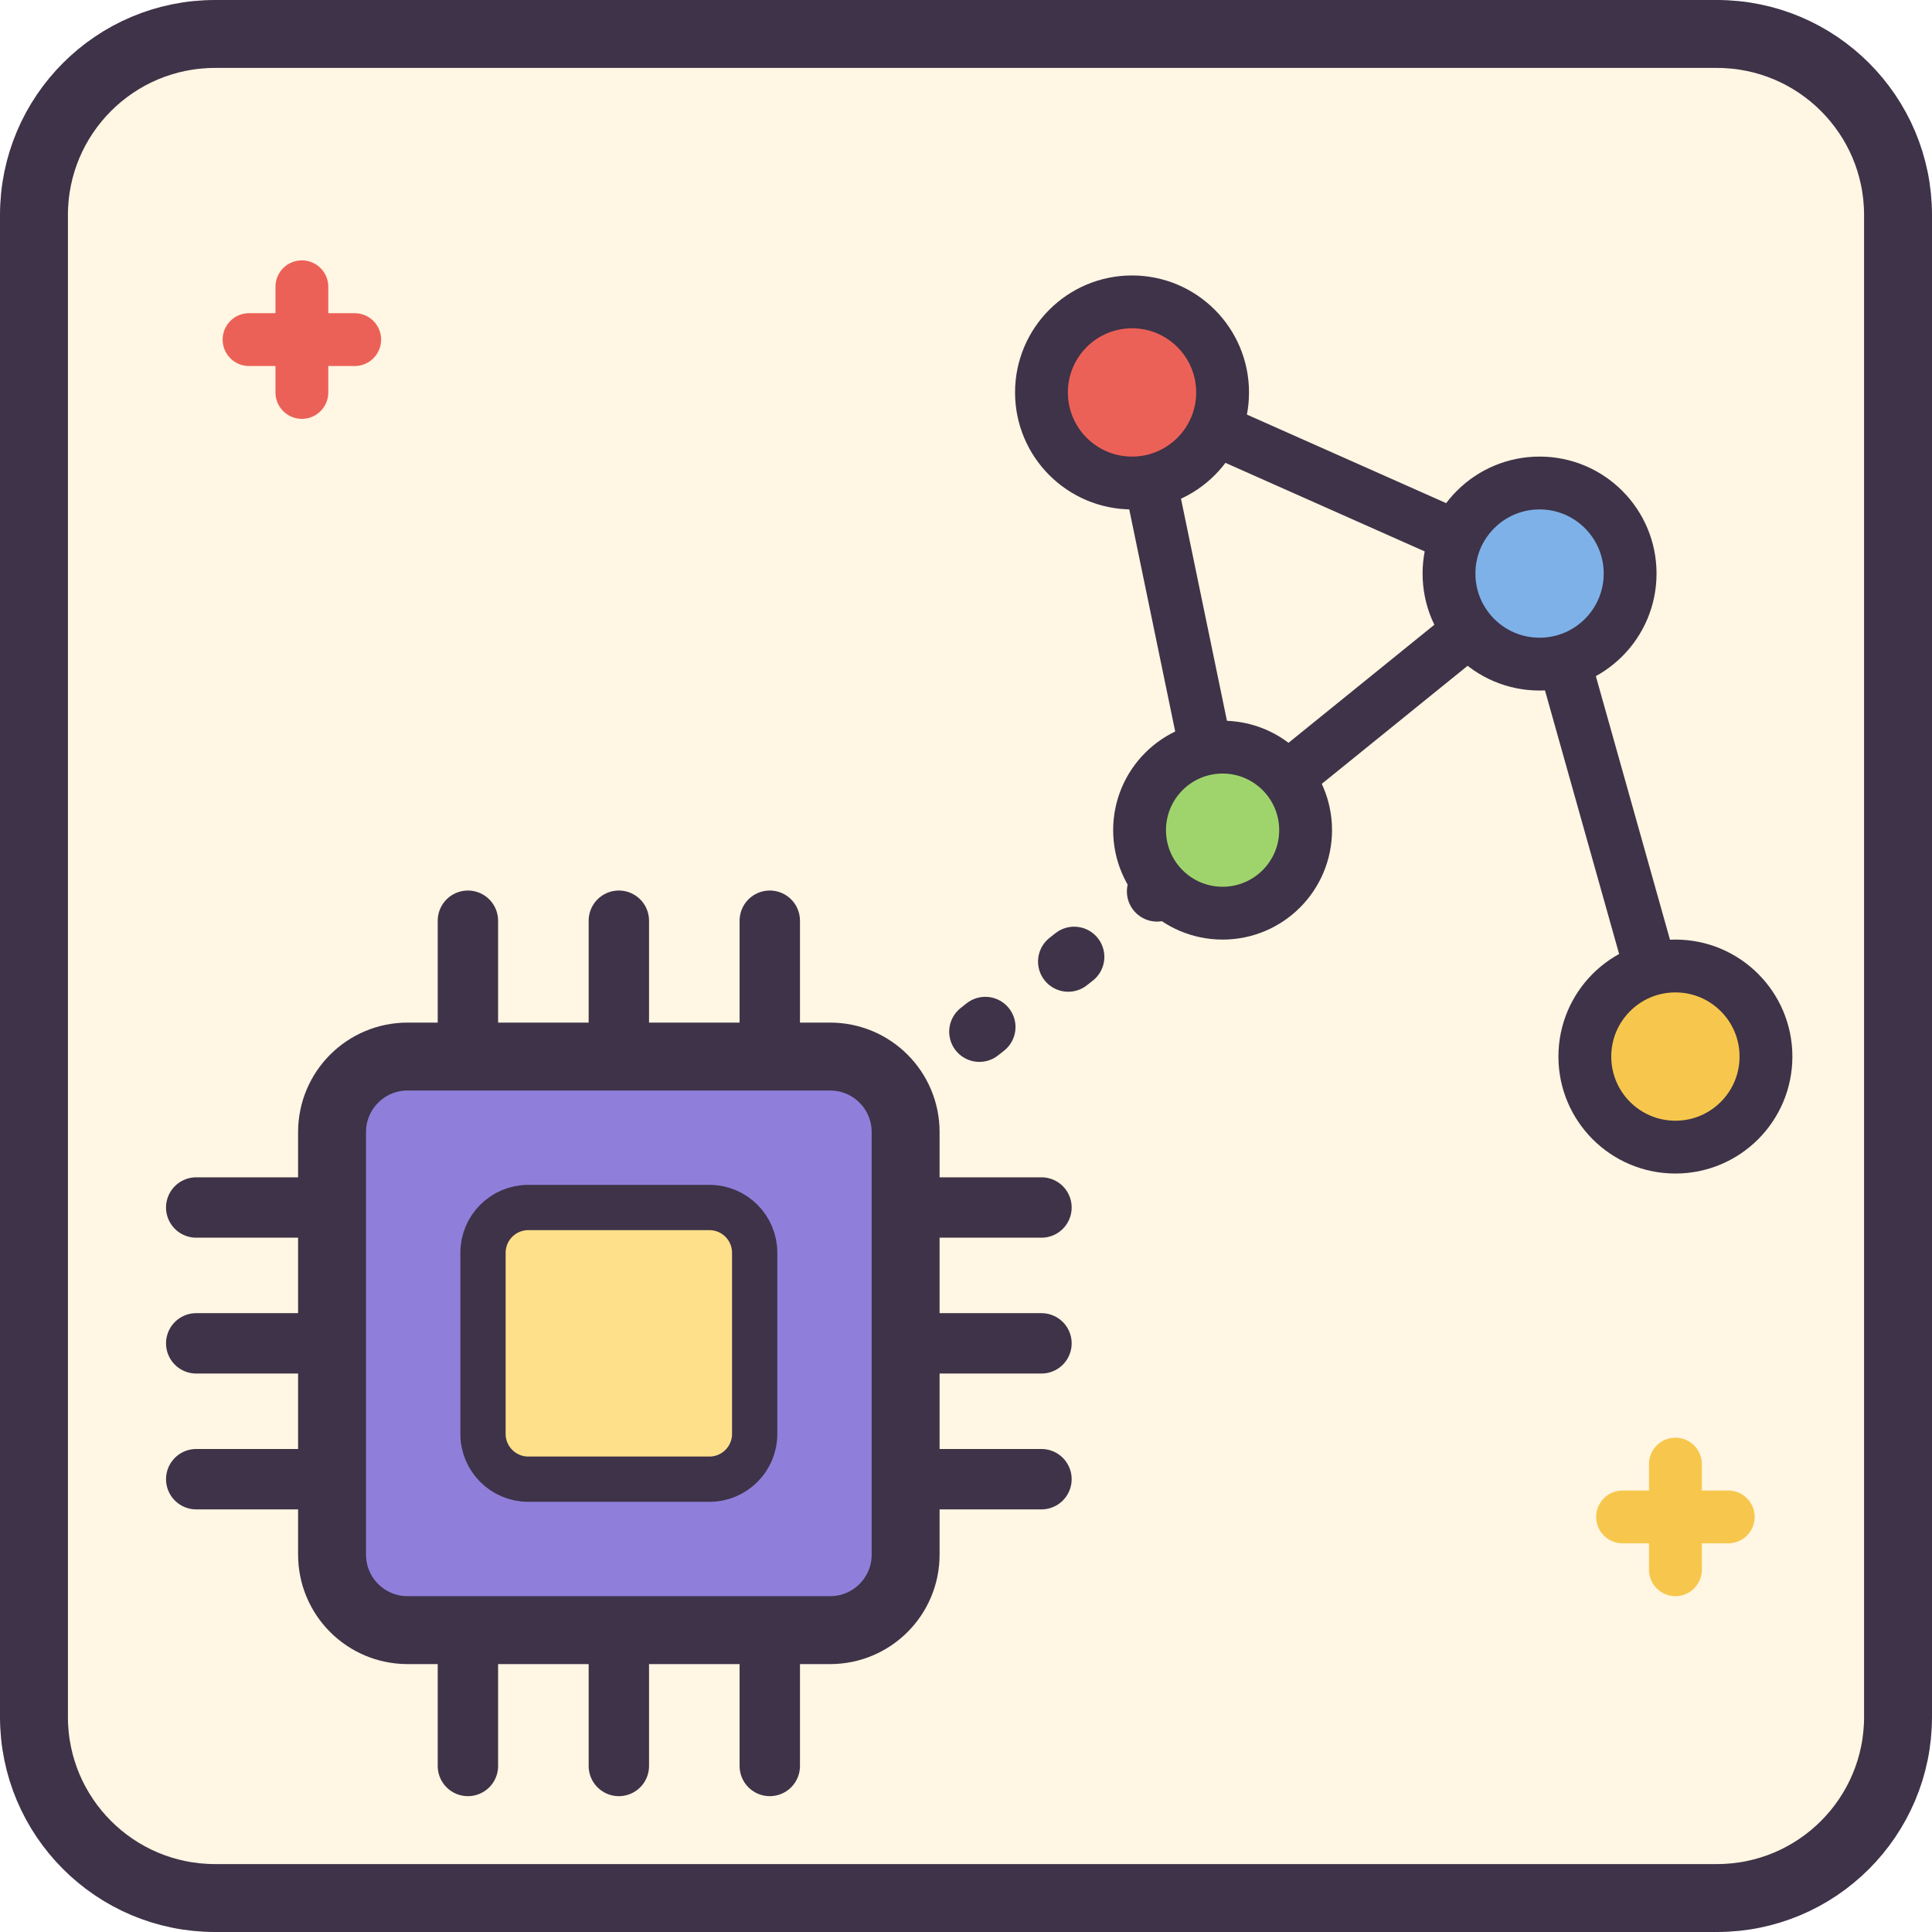
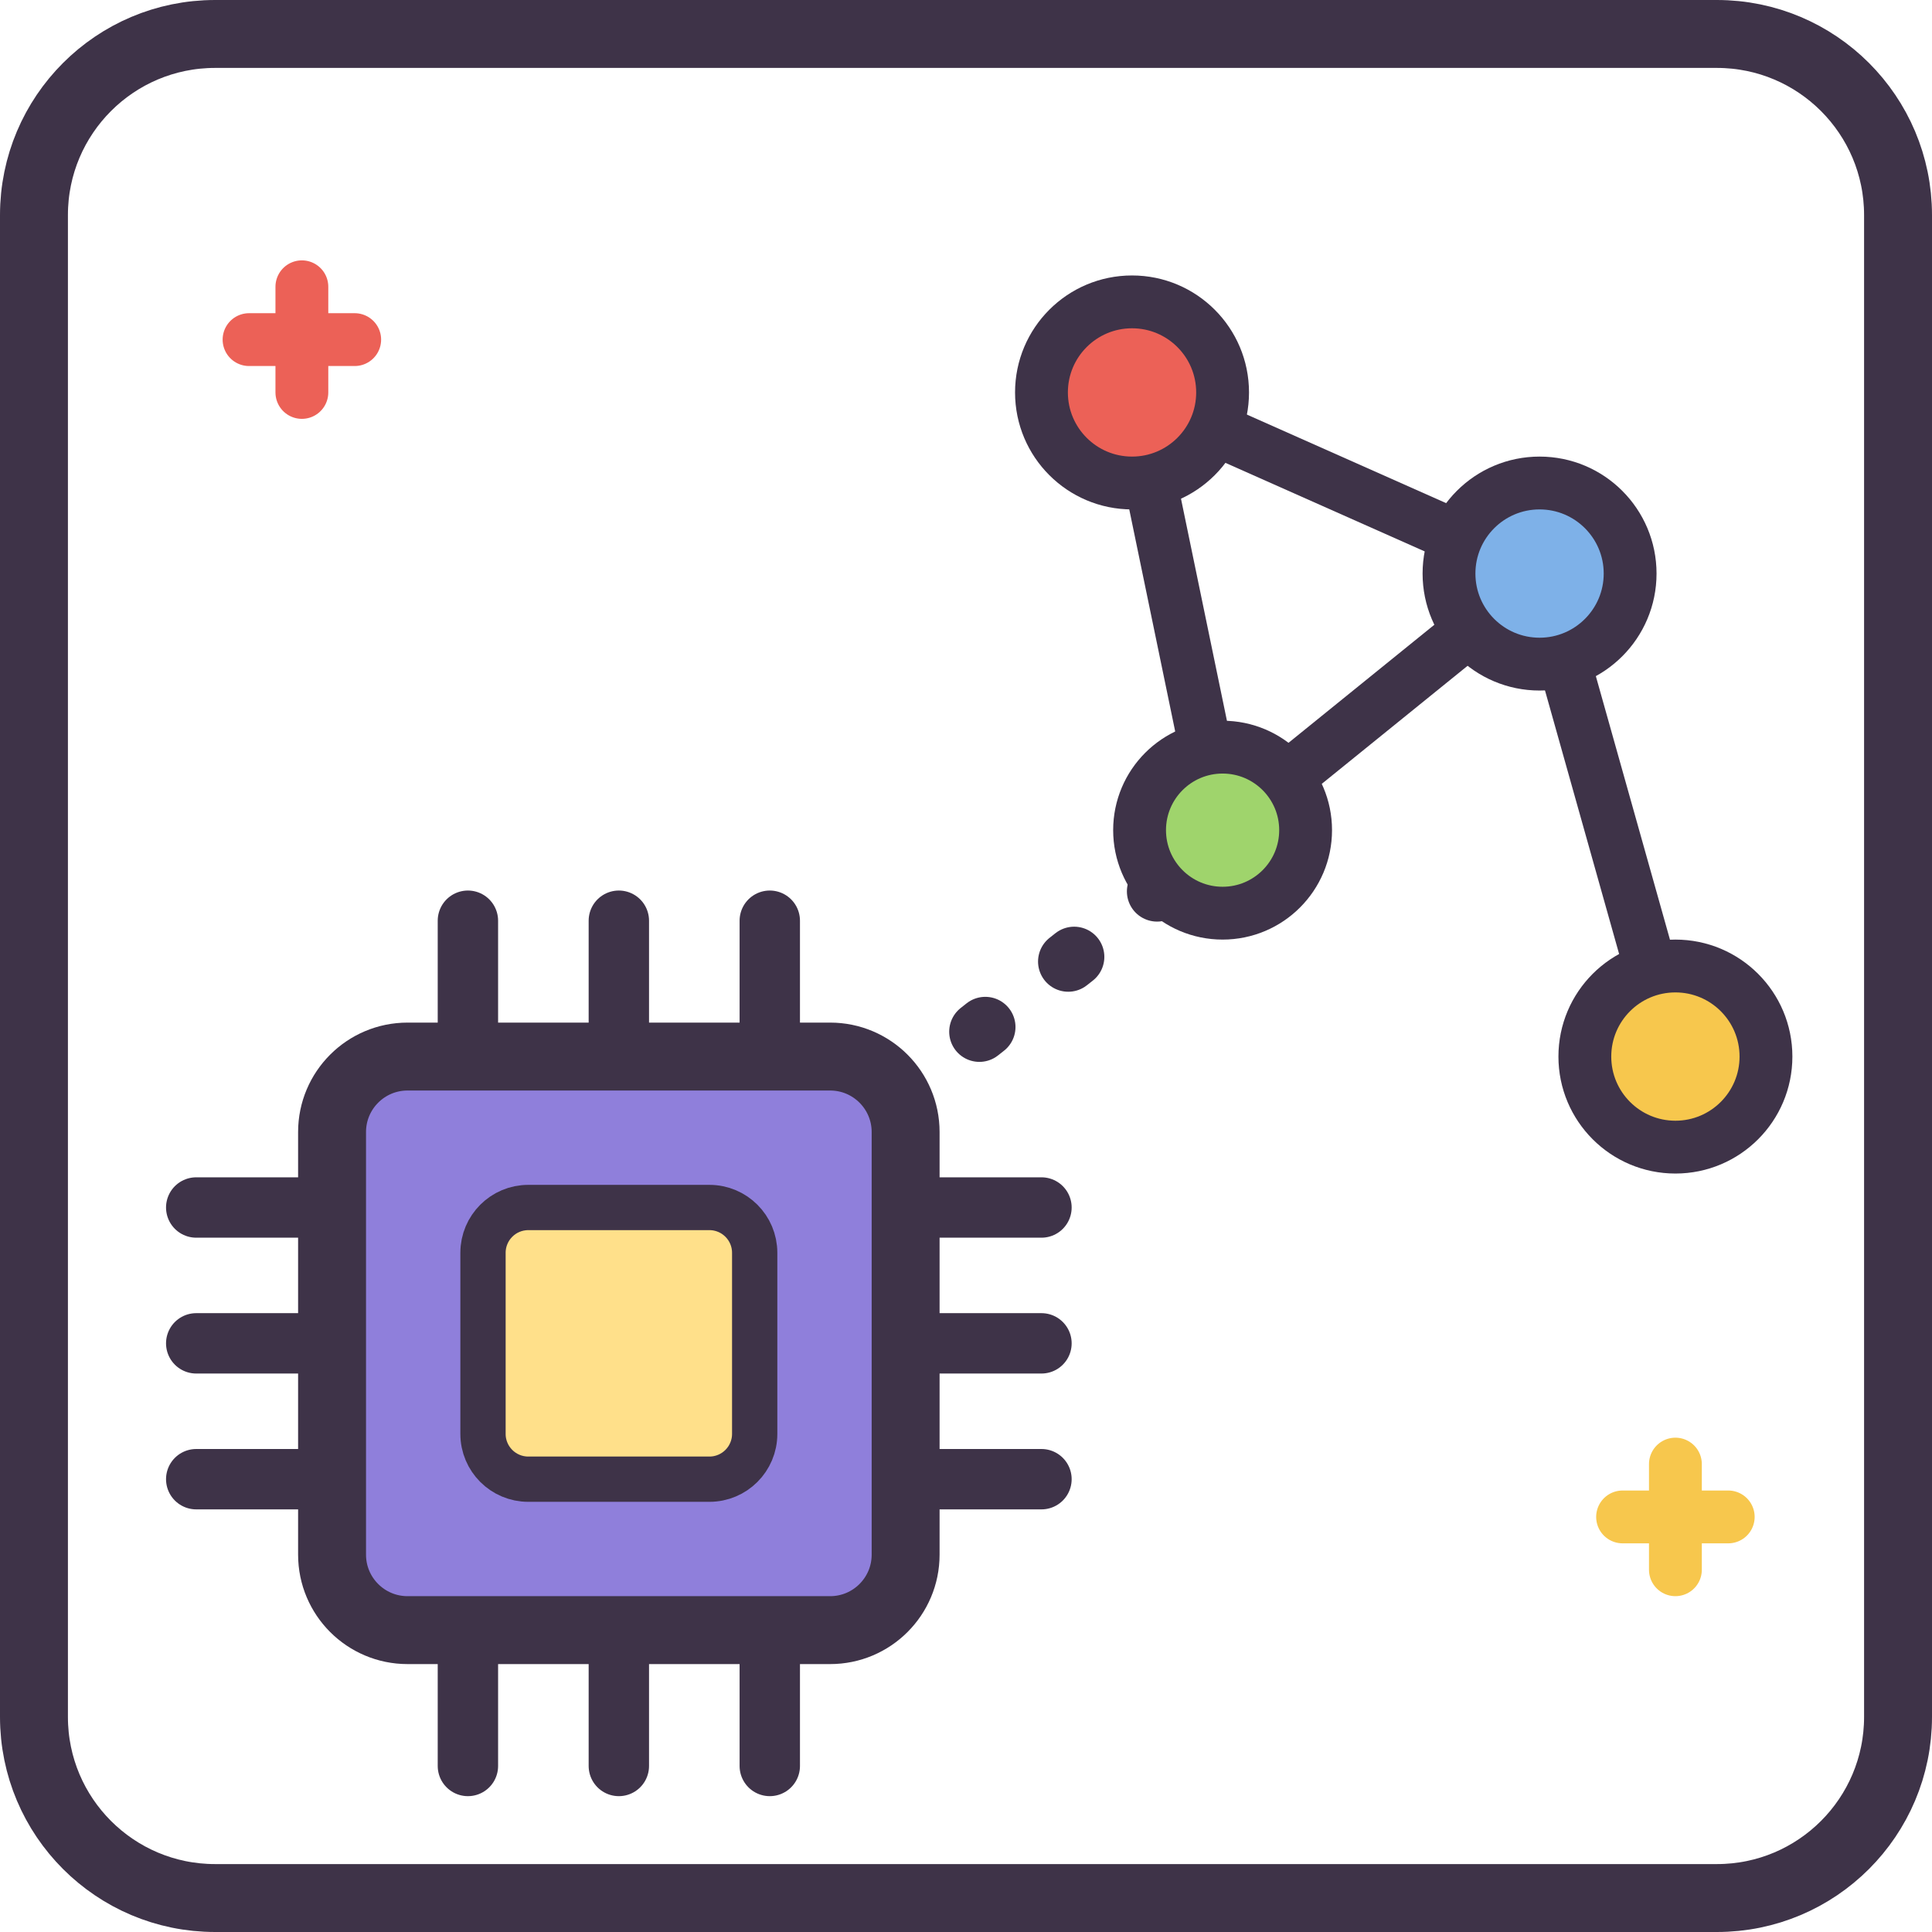
<svg xmlns="http://www.w3.org/2000/svg" viewBox="0 0 256 256">
-   <rect x="4.5" y="4.5" width="247" height="247" rx="24" fill="#FFF6E3" stroke="#3E3348" stroke-width="9" />
+   <rect x="4.5" y="4.5" width="247" height="247" rx="24" fill="none" stroke="#3E3348" stroke-width="9" />
  <g stroke="#3E3348" stroke-width="7" fill="none">
    <path d="M150 52 204 76M204 76 162 110M204 76 222 140M162 110 150 52" />
    <path d="M118 146l38-30" stroke-dasharray="1 14" stroke-linecap="round" stroke-width="8" />
  </g>
  <g stroke="#3E3348" stroke-width="8" stroke-linecap="round">
    <path d="M62 122v18M82 122v18M102 122v18M62 216v18M82 216v18M102 216v18M26 160h18M26 178h18M26 196h18M120 160h18M120 178h18M120 196h18" />
  </g>
  <rect x="44" y="140" width="76" height="76" rx="10" fill="#8F7FDB" stroke="#3E3348" stroke-width="9" />
  <rect x="64" y="160" width="36" height="36" rx="6" fill="#FFE08A" stroke="#3E3348" stroke-width="6" />
  <circle cx="150" cy="52" r="12" fill="#EC6157" stroke="#3E3348" stroke-width="7" />
  <circle cx="204" cy="76" r="12" fill="#7EB1E8" stroke="#3E3348" stroke-width="7" />
  <circle cx="162" cy="110" r="11" fill="#9FD46C" stroke="#3E3348" stroke-width="7" />
  <circle cx="222" cy="140" r="12" fill="#F7C74D" stroke="#3E3348" stroke-width="7" />
  <path d="M222 208v-14M215 201h14" stroke="#F7C74D" stroke-width="7" stroke-linecap="round" />
  <path d="M40 52v-14M33 45h14" stroke="#EC6157" stroke-width="7" stroke-linecap="round" />
</svg>
